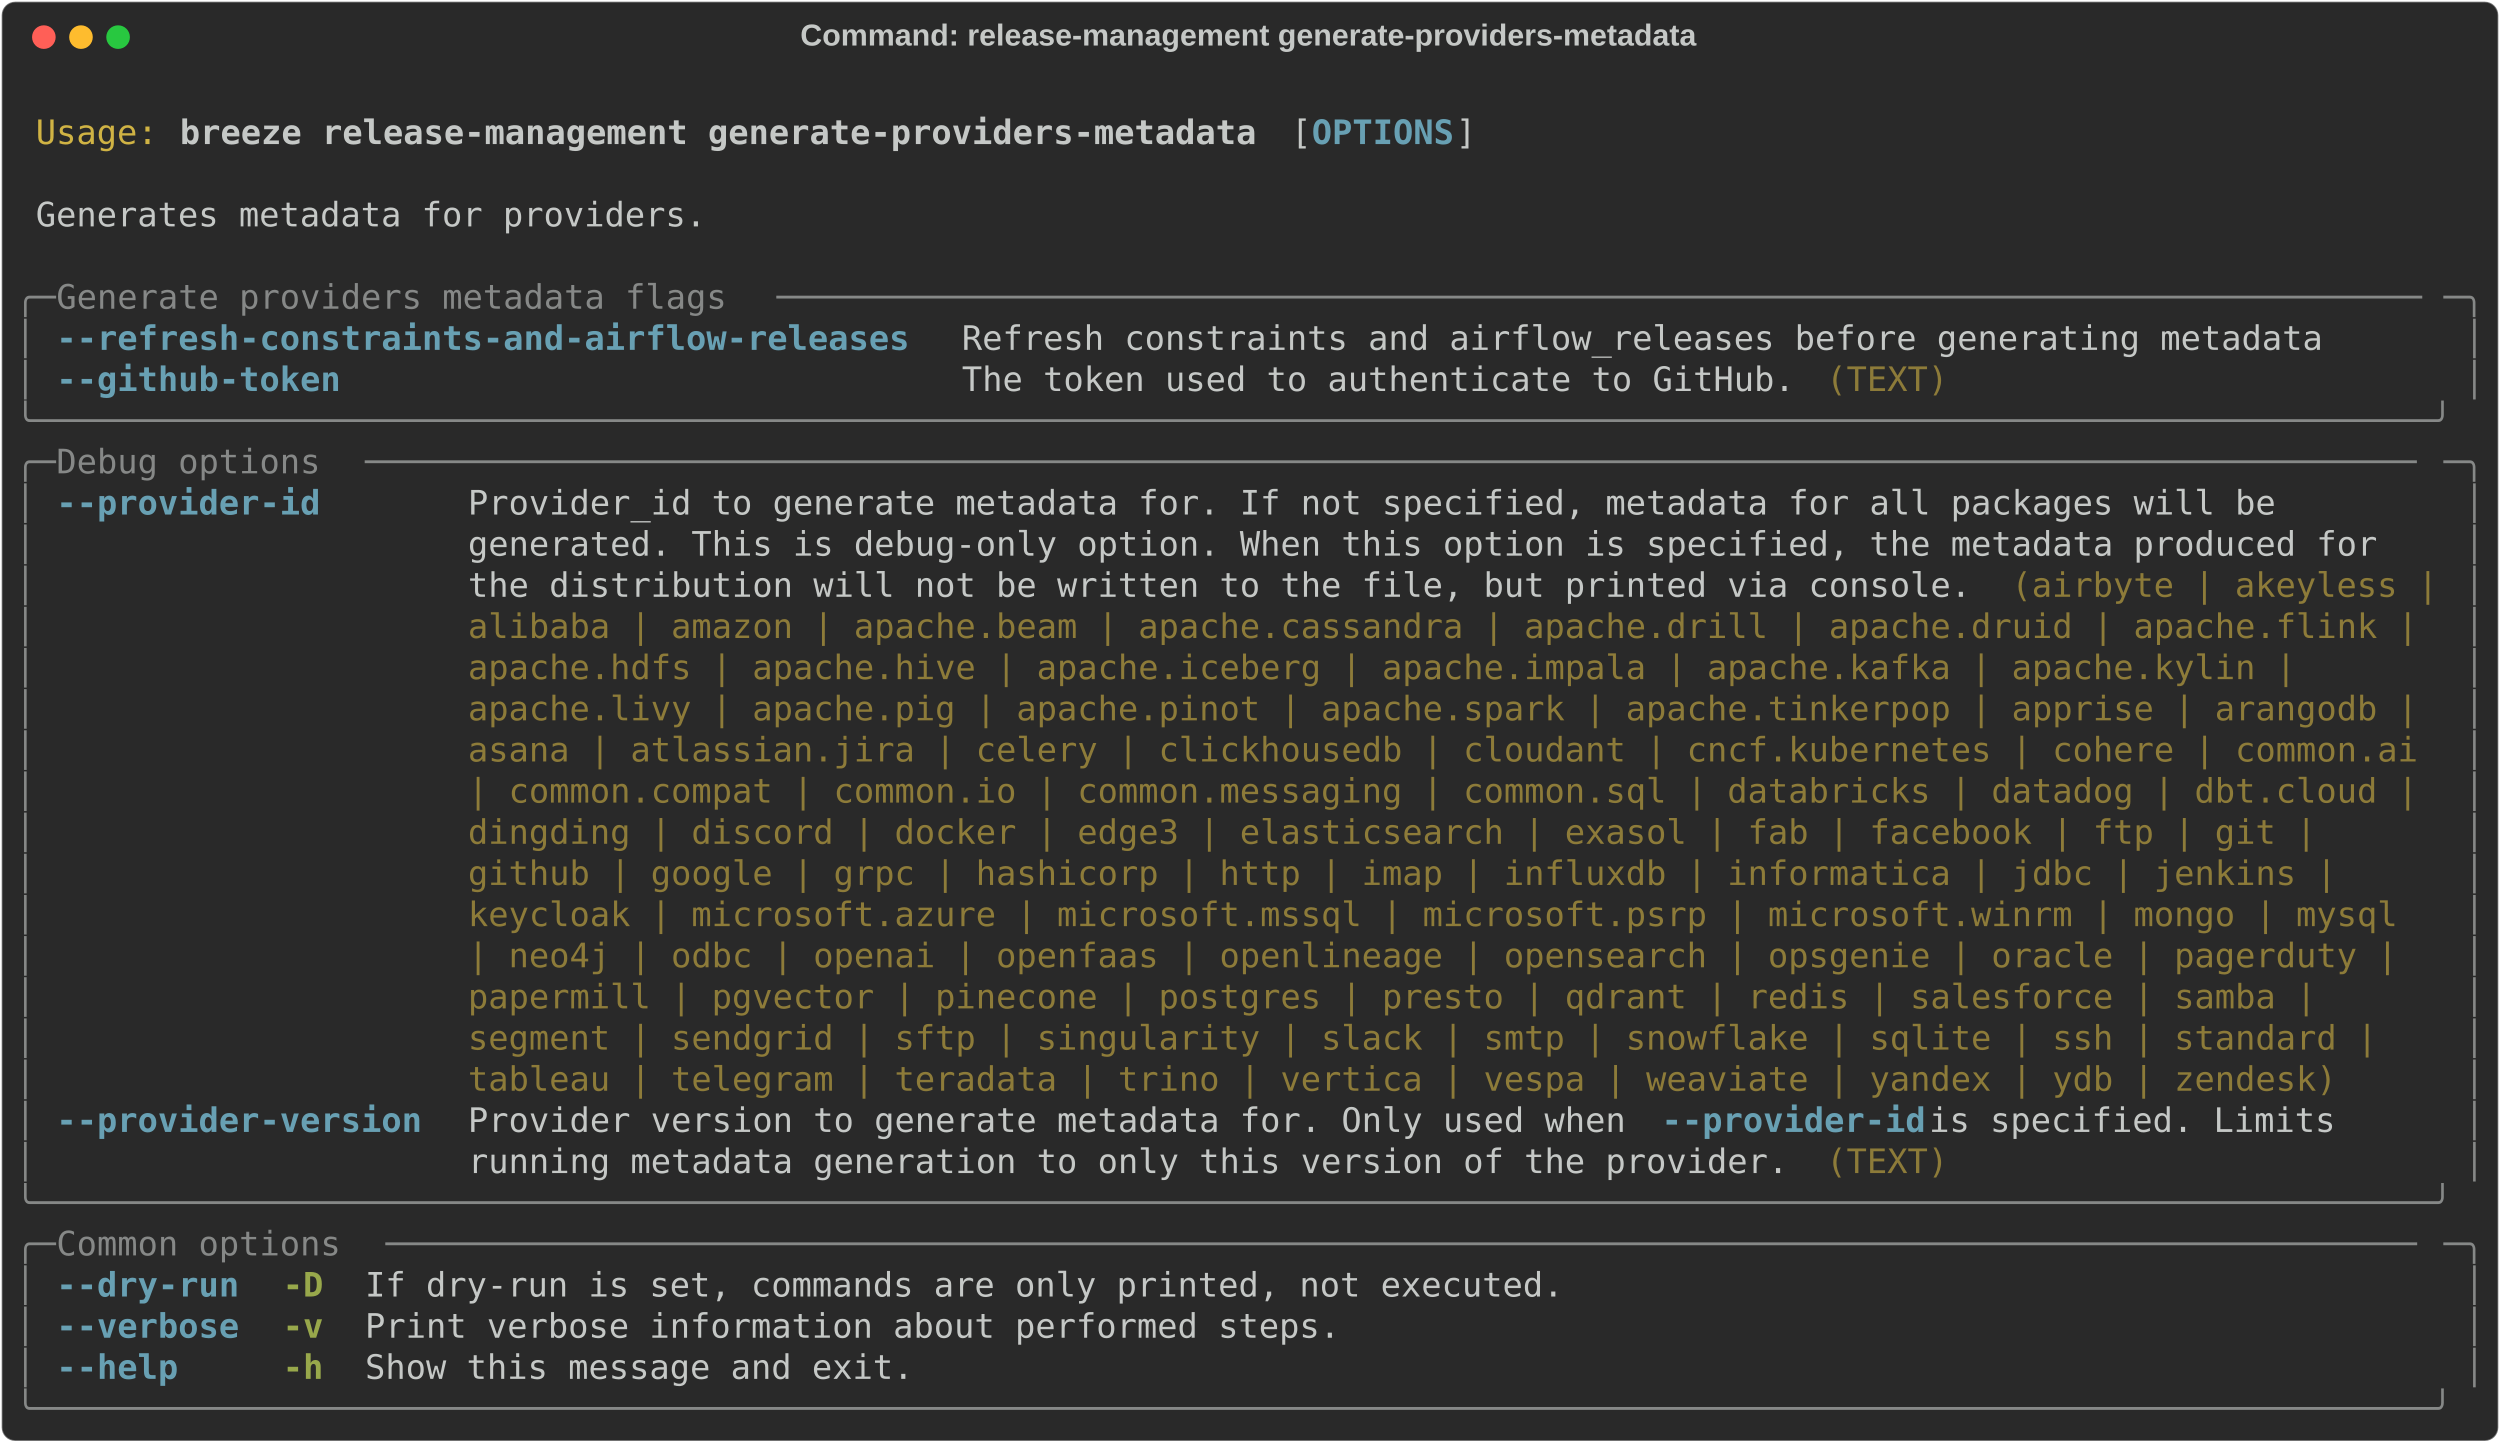
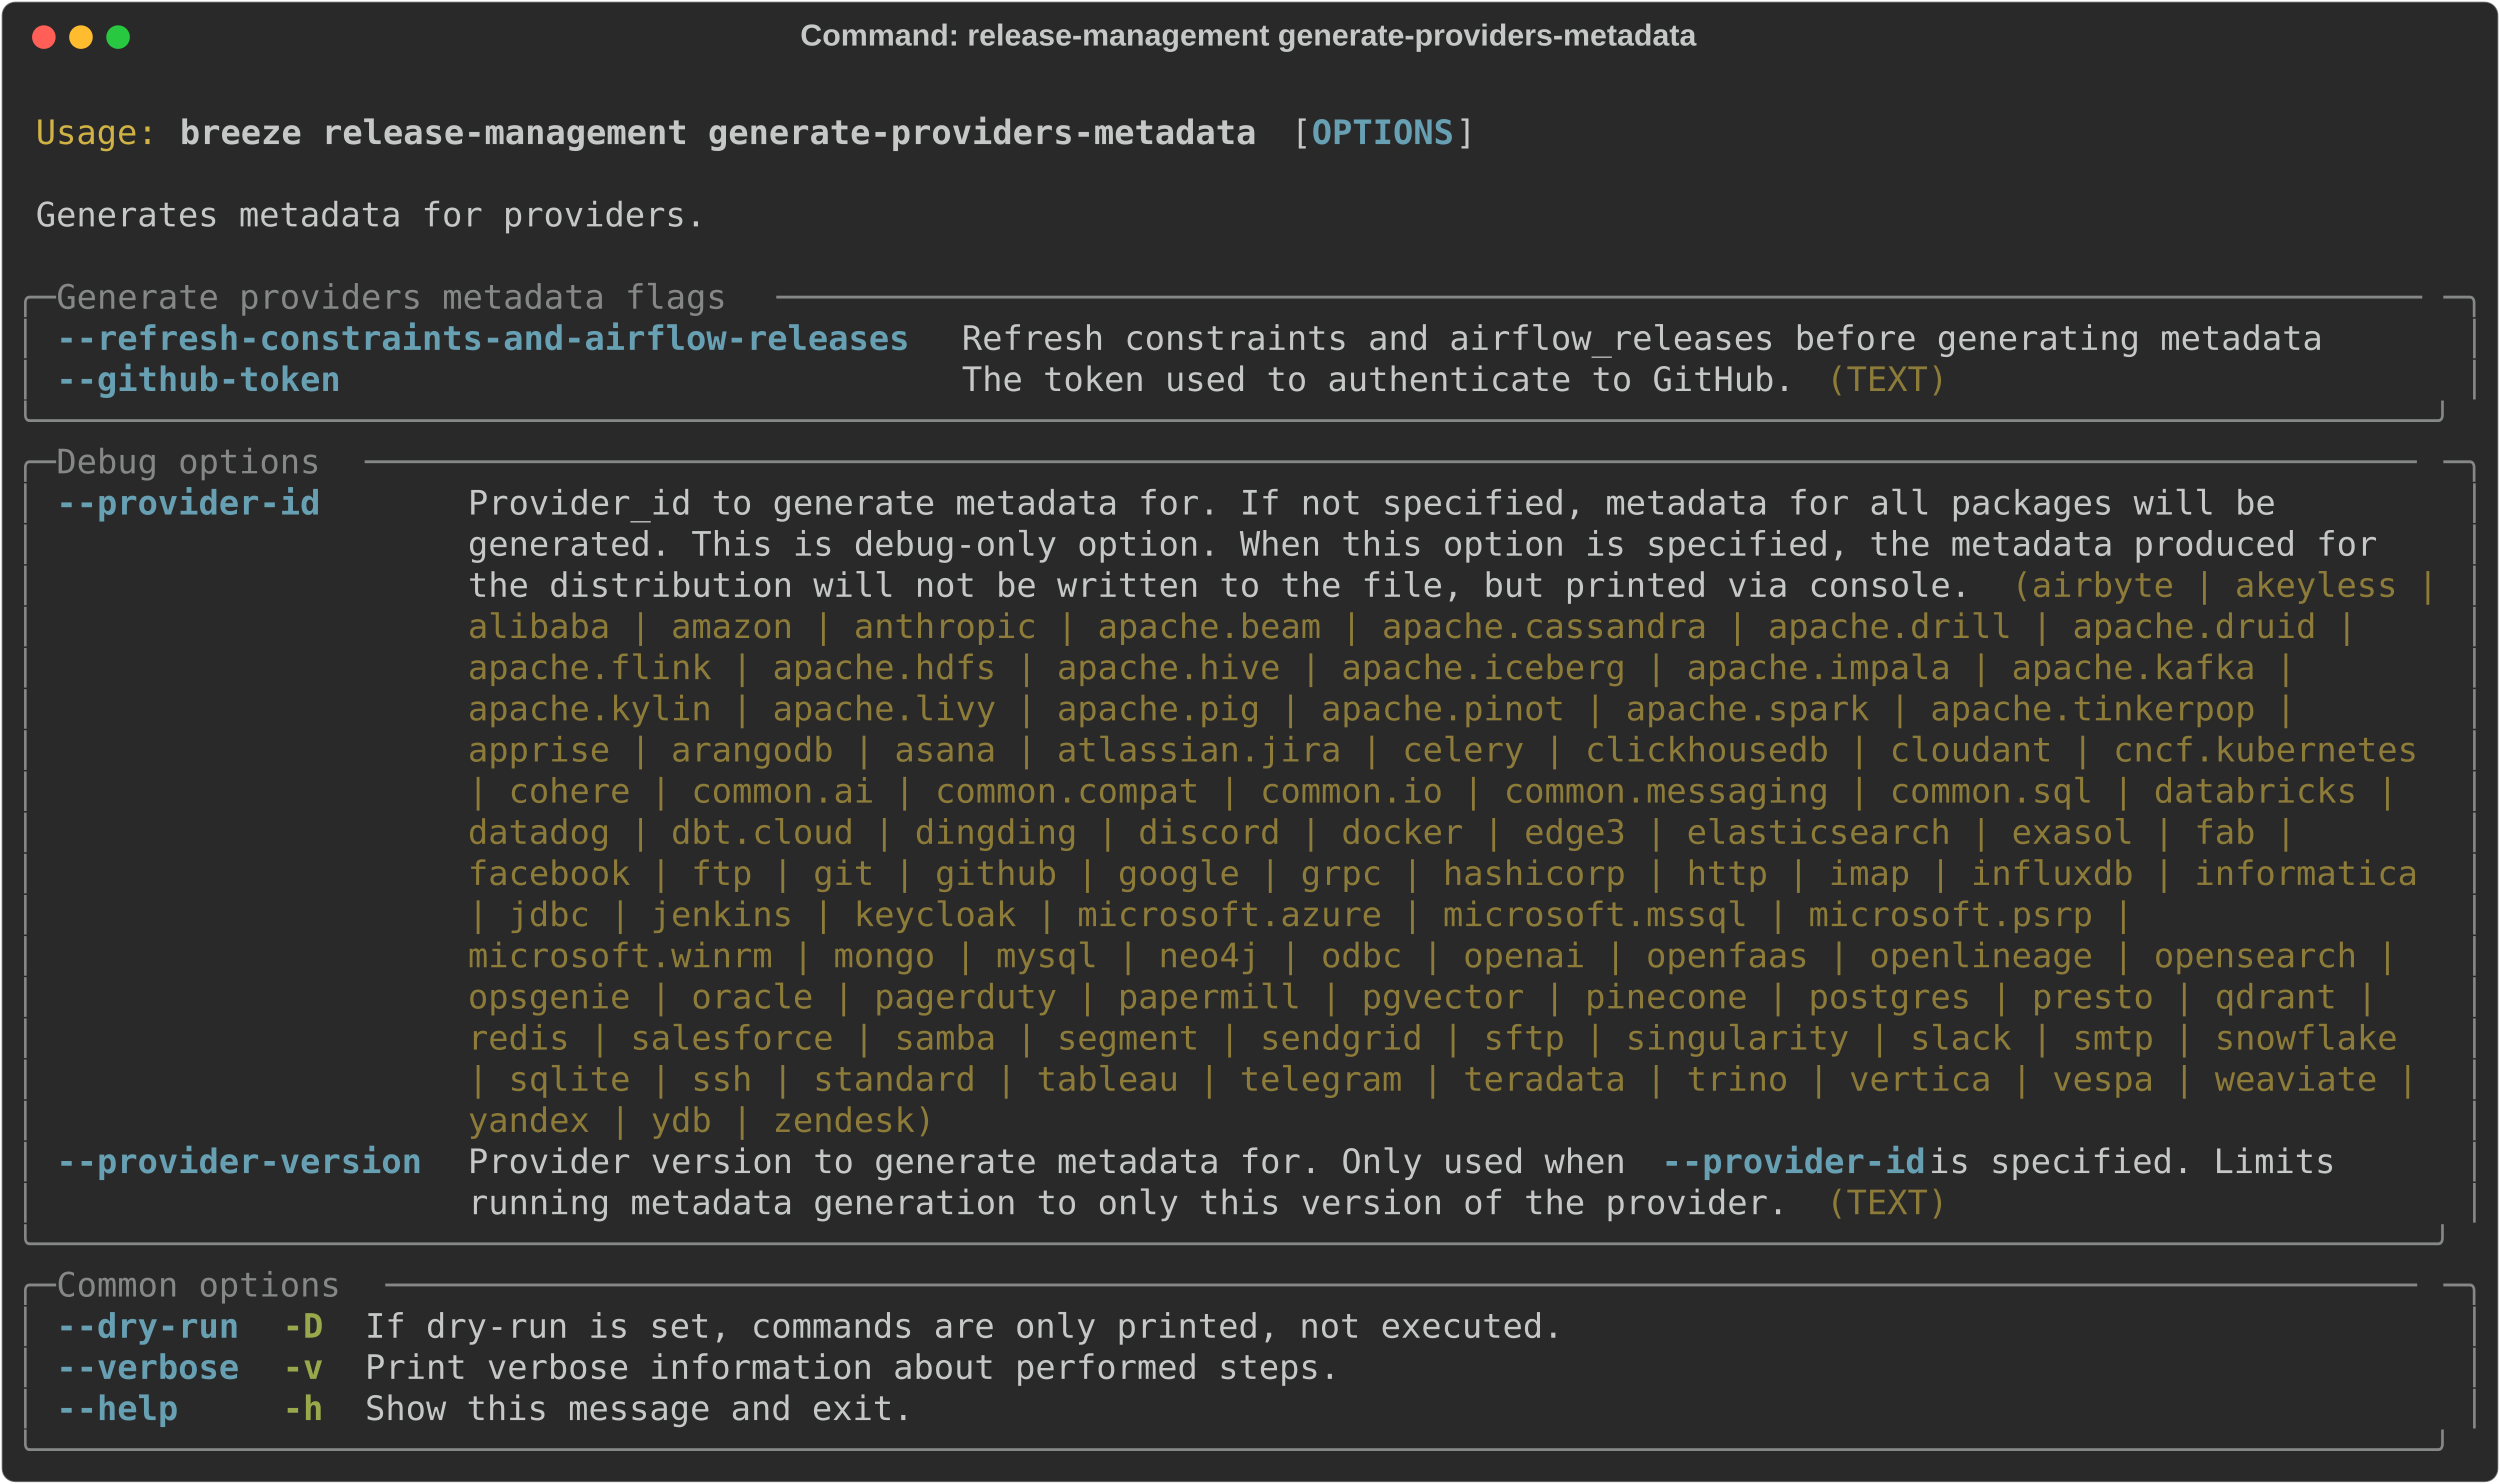
- <svg xmlns="http://www.w3.org/2000/svg" class="rich-terminal" viewBox="0 0 1482 855.2">
+ <svg xmlns="http://www.w3.org/2000/svg" class="rich-terminal" viewBox="0 0 1482 879.6">
  <style>

    @font-face {
        font-family: "Fira Code";
        src: local("FiraCode-Regular"),
                url("https://cdnjs.cloudflare.com/ajax/libs/firacode/6.2.0/woff2/FiraCode-Regular.woff2") format("woff2"),
                url("https://cdnjs.cloudflare.com/ajax/libs/firacode/6.2.0/woff/FiraCode-Regular.woff") format("woff");
        font-style: normal;
        font-weight: 400;
    }
    @font-face {
        font-family: "Fira Code";
        src: local("FiraCode-Bold"),
                url("https://cdnjs.cloudflare.com/ajax/libs/firacode/6.2.0/woff2/FiraCode-Bold.woff2") format("woff2"),
                url("https://cdnjs.cloudflare.com/ajax/libs/firacode/6.2.0/woff/FiraCode-Bold.woff") format("woff");
        font-style: bold;
        font-weight: 700;
    }

    .breeze-release-management-generate-providers-metadata-matrix {
        font-family: Fira Code, monospace;
        font-size: 20px;
        line-height: 24.4px;
        font-variant-east-asian: full-width;
    }

    .breeze-release-management-generate-providers-metadata-title {
        font-size: 18px;
        font-weight: bold;
        font-family: arial;
    }

    .breeze-release-management-generate-providers-metadata-r1 { fill: #c5c8c6 }
.breeze-release-management-generate-providers-metadata-r2 { fill: #d0b344 }
.breeze-release-management-generate-providers-metadata-r3 { fill: #c5c8c6;font-weight: bold }
.breeze-release-management-generate-providers-metadata-r4 { fill: #68a0b3;font-weight: bold }
.breeze-release-management-generate-providers-metadata-r5 { fill: #868887 }
.breeze-release-management-generate-providers-metadata-r6 { fill: #8d7b39 }
.breeze-release-management-generate-providers-metadata-r7 { fill: #98a84b;font-weight: bold }
    </style>
  <defs>
    <clipPath id="breeze-release-management-generate-providers-metadata-clip-terminal">
-       <rect x="0" y="0" width="1463.0" height="804.2" />
+       <rect x="0" y="0" width="1463.0" height="828.6" />
    </clipPath>
    <clipPath id="breeze-release-management-generate-providers-metadata-line-0">
      <rect x="0" y="1.5" width="1464" height="24.65" />
    </clipPath>
    <clipPath id="breeze-release-management-generate-providers-metadata-line-1">
      <rect x="0" y="25.9" width="1464" height="24.65" />
    </clipPath>
    <clipPath id="breeze-release-management-generate-providers-metadata-line-2">
      <rect x="0" y="50.3" width="1464" height="24.65" />
    </clipPath>
    <clipPath id="breeze-release-management-generate-providers-metadata-line-3">
      <rect x="0" y="74.7" width="1464" height="24.65" />
    </clipPath>
    <clipPath id="breeze-release-management-generate-providers-metadata-line-4">
      <rect x="0" y="99.1" width="1464" height="24.65" />
    </clipPath>
    <clipPath id="breeze-release-management-generate-providers-metadata-line-5">
      <rect x="0" y="123.5" width="1464" height="24.65" />
    </clipPath>
    <clipPath id="breeze-release-management-generate-providers-metadata-line-6">
      <rect x="0" y="147.9" width="1464" height="24.65" />
    </clipPath>
    <clipPath id="breeze-release-management-generate-providers-metadata-line-7">
      <rect x="0" y="172.3" width="1464" height="24.65" />
    </clipPath>
    <clipPath id="breeze-release-management-generate-providers-metadata-line-8">
      <rect x="0" y="196.7" width="1464" height="24.65" />
    </clipPath>
    <clipPath id="breeze-release-management-generate-providers-metadata-line-9">
      <rect x="0" y="221.1" width="1464" height="24.65" />
    </clipPath>
    <clipPath id="breeze-release-management-generate-providers-metadata-line-10">
      <rect x="0" y="245.5" width="1464" height="24.65" />
    </clipPath>
    <clipPath id="breeze-release-management-generate-providers-metadata-line-11">
      <rect x="0" y="269.9" width="1464" height="24.65" />
    </clipPath>
    <clipPath id="breeze-release-management-generate-providers-metadata-line-12">
      <rect x="0" y="294.3" width="1464" height="24.65" />
    </clipPath>
    <clipPath id="breeze-release-management-generate-providers-metadata-line-13">
      <rect x="0" y="318.7" width="1464" height="24.65" />
    </clipPath>
    <clipPath id="breeze-release-management-generate-providers-metadata-line-14">
      <rect x="0" y="343.1" width="1464" height="24.65" />
    </clipPath>
    <clipPath id="breeze-release-management-generate-providers-metadata-line-15">
      <rect x="0" y="367.5" width="1464" height="24.65" />
    </clipPath>
    <clipPath id="breeze-release-management-generate-providers-metadata-line-16">
      <rect x="0" y="391.9" width="1464" height="24.65" />
    </clipPath>
    <clipPath id="breeze-release-management-generate-providers-metadata-line-17">
      <rect x="0" y="416.3" width="1464" height="24.65" />
    </clipPath>
    <clipPath id="breeze-release-management-generate-providers-metadata-line-18">
      <rect x="0" y="440.7" width="1464" height="24.65" />
    </clipPath>
    <clipPath id="breeze-release-management-generate-providers-metadata-line-19">
      <rect x="0" y="465.1" width="1464" height="24.65" />
    </clipPath>
    <clipPath id="breeze-release-management-generate-providers-metadata-line-20">
      <rect x="0" y="489.5" width="1464" height="24.65" />
    </clipPath>
    <clipPath id="breeze-release-management-generate-providers-metadata-line-21">
      <rect x="0" y="513.9" width="1464" height="24.65" />
    </clipPath>
    <clipPath id="breeze-release-management-generate-providers-metadata-line-22">
      <rect x="0" y="538.3" width="1464" height="24.65" />
    </clipPath>
    <clipPath id="breeze-release-management-generate-providers-metadata-line-23">
      <rect x="0" y="562.7" width="1464" height="24.65" />
    </clipPath>
    <clipPath id="breeze-release-management-generate-providers-metadata-line-24">
      <rect x="0" y="587.1" width="1464" height="24.65" />
    </clipPath>
    <clipPath id="breeze-release-management-generate-providers-metadata-line-25">
      <rect x="0" y="611.5" width="1464" height="24.65" />
    </clipPath>
    <clipPath id="breeze-release-management-generate-providers-metadata-line-26">
      <rect x="0" y="635.9" width="1464" height="24.65" />
    </clipPath>
    <clipPath id="breeze-release-management-generate-providers-metadata-line-27">
      <rect x="0" y="660.3" width="1464" height="24.65" />
    </clipPath>
    <clipPath id="breeze-release-management-generate-providers-metadata-line-28">
      <rect x="0" y="684.7" width="1464" height="24.65" />
    </clipPath>
    <clipPath id="breeze-release-management-generate-providers-metadata-line-29">
      <rect x="0" y="709.1" width="1464" height="24.65" />
    </clipPath>
    <clipPath id="breeze-release-management-generate-providers-metadata-line-30">
      <rect x="0" y="733.5" width="1464" height="24.65" />
    </clipPath>
    <clipPath id="breeze-release-management-generate-providers-metadata-line-31">
      <rect x="0" y="757.9" width="1464" height="24.65" />
    </clipPath>
+     <clipPath id="breeze-release-management-generate-providers-metadata-line-32">
+       <rect x="0" y="782.3" width="1464" height="24.65" />
+     </clipPath>
  </defs>
-   <rect fill="#292929" stroke="rgba(255,255,255,0.35)" stroke-width="1" x="1" y="1" width="1480" height="853.2" rx="8" />
+   <rect fill="#292929" stroke="rgba(255,255,255,0.35)" stroke-width="1" x="1" y="1" width="1480" height="877.6" rx="8" />
  <text class="breeze-release-management-generate-providers-metadata-title" fill="#c5c8c6" text-anchor="middle" x="740" y="27">Command: release-management generate-providers-metadata</text>
  <g transform="translate(26,22)">
    <circle cx="0" cy="0" r="7" fill="#ff5f57" />
    <circle cx="22" cy="0" r="7" fill="#febc2e" />
    <circle cx="44" cy="0" r="7" fill="#28c840" />
  </g>
  <g transform="translate(9, 41)" clip-path="url(#breeze-release-management-generate-providers-metadata-clip-terminal)">
    <g class="breeze-release-management-generate-providers-metadata-matrix">
      <text class="breeze-release-management-generate-providers-metadata-r1" x="1464" y="20" textLength="12.2" clip-path="url(#breeze-release-management-generate-providers-metadata-line-0)">
</text>
      <text class="breeze-release-management-generate-providers-metadata-r2" x="12.2" y="44.4" textLength="73.2" clip-path="url(#breeze-release-management-generate-providers-metadata-line-1)">Usage:</text>
      <text class="breeze-release-management-generate-providers-metadata-r3" x="97.6" y="44.4" textLength="646.6" clip-path="url(#breeze-release-management-generate-providers-metadata-line-1)">breeze release-management generate-providers-metadata</text>
      <text class="breeze-release-management-generate-providers-metadata-r1" x="756.4" y="44.4" textLength="12.2" clip-path="url(#breeze-release-management-generate-providers-metadata-line-1)">[</text>
      <text class="breeze-release-management-generate-providers-metadata-r4" x="768.6" y="44.4" textLength="85.4" clip-path="url(#breeze-release-management-generate-providers-metadata-line-1)">OPTIONS</text>
      <text class="breeze-release-management-generate-providers-metadata-r1" x="854" y="44.4" textLength="12.2" clip-path="url(#breeze-release-management-generate-providers-metadata-line-1)">]</text>
      <text class="breeze-release-management-generate-providers-metadata-r1" x="1464" y="44.4" textLength="12.2" clip-path="url(#breeze-release-management-generate-providers-metadata-line-1)">
</text>
      <text class="breeze-release-management-generate-providers-metadata-r1" x="1464" y="68.8" textLength="12.2" clip-path="url(#breeze-release-management-generate-providers-metadata-line-2)">
</text>
      <text class="breeze-release-management-generate-providers-metadata-r1" x="12.2" y="93.2" textLength="402.6" clip-path="url(#breeze-release-management-generate-providers-metadata-line-3)">Generates metadata for providers.</text>
      <text class="breeze-release-management-generate-providers-metadata-r1" x="1464" y="93.2" textLength="12.2" clip-path="url(#breeze-release-management-generate-providers-metadata-line-3)">
</text>
      <text class="breeze-release-management-generate-providers-metadata-r1" x="1464" y="117.6" textLength="12.2" clip-path="url(#breeze-release-management-generate-providers-metadata-line-4)">
</text>
      <text class="breeze-release-management-generate-providers-metadata-r5" x="0" y="142" textLength="24.4" clip-path="url(#breeze-release-management-generate-providers-metadata-line-5)">╭─</text>
      <text class="breeze-release-management-generate-providers-metadata-r5" x="24.4" y="142" textLength="427" clip-path="url(#breeze-release-management-generate-providers-metadata-line-5)"> Generate providers metadata flags </text>
      <text class="breeze-release-management-generate-providers-metadata-r5" x="451.4" y="142" textLength="988.2" clip-path="url(#breeze-release-management-generate-providers-metadata-line-5)">─────────────────────────────────────────────────────────────────────────────────</text>
      <text class="breeze-release-management-generate-providers-metadata-r5" x="1439.6" y="142" textLength="24.4" clip-path="url(#breeze-release-management-generate-providers-metadata-line-5)">─╮</text>
      <text class="breeze-release-management-generate-providers-metadata-r1" x="1464" y="142" textLength="12.2" clip-path="url(#breeze-release-management-generate-providers-metadata-line-5)">
</text>
      <text class="breeze-release-management-generate-providers-metadata-r5" x="0" y="166.4" textLength="12.2" clip-path="url(#breeze-release-management-generate-providers-metadata-line-6)">│</text>
      <text class="breeze-release-management-generate-providers-metadata-r4" x="24.4" y="166.4" textLength="512.4" clip-path="url(#breeze-release-management-generate-providers-metadata-line-6)">--refresh-constraints-and-airflow-releases</text>
      <text class="breeze-release-management-generate-providers-metadata-r1" x="561.2" y="166.4" textLength="817.4" clip-path="url(#breeze-release-management-generate-providers-metadata-line-6)">Refresh constraints and airflow_releases before generating metadata</text>
      <text class="breeze-release-management-generate-providers-metadata-r5" x="1451.8" y="166.4" textLength="12.2" clip-path="url(#breeze-release-management-generate-providers-metadata-line-6)">│</text>
      <text class="breeze-release-management-generate-providers-metadata-r1" x="1464" y="166.4" textLength="12.2" clip-path="url(#breeze-release-management-generate-providers-metadata-line-6)">
</text>
      <text class="breeze-release-management-generate-providers-metadata-r5" x="0" y="190.8" textLength="12.2" clip-path="url(#breeze-release-management-generate-providers-metadata-line-7)">│</text>
      <text class="breeze-release-management-generate-providers-metadata-r4" x="24.4" y="190.8" textLength="512.4" clip-path="url(#breeze-release-management-generate-providers-metadata-line-7)">--github-token                            </text>
      <text class="breeze-release-management-generate-providers-metadata-r1" x="561.2" y="190.8" textLength="512.4" clip-path="url(#breeze-release-management-generate-providers-metadata-line-7)">The token used to authenticate to GitHub. </text>
      <text class="breeze-release-management-generate-providers-metadata-r6" x="1073.6" y="190.8" textLength="73.2" clip-path="url(#breeze-release-management-generate-providers-metadata-line-7)">(TEXT)</text>
      <text class="breeze-release-management-generate-providers-metadata-r5" x="1451.8" y="190.8" textLength="12.2" clip-path="url(#breeze-release-management-generate-providers-metadata-line-7)">│</text>
      <text class="breeze-release-management-generate-providers-metadata-r1" x="1464" y="190.8" textLength="12.2" clip-path="url(#breeze-release-management-generate-providers-metadata-line-7)">
</text>
      <text class="breeze-release-management-generate-providers-metadata-r5" x="0" y="215.2" textLength="1464" clip-path="url(#breeze-release-management-generate-providers-metadata-line-8)">╰──────────────────────────────────────────────────────────────────────────────────────────────────────────────────────╯</text>
      <text class="breeze-release-management-generate-providers-metadata-r1" x="1464" y="215.2" textLength="12.2" clip-path="url(#breeze-release-management-generate-providers-metadata-line-8)">
</text>
      <text class="breeze-release-management-generate-providers-metadata-r5" x="0" y="239.6" textLength="24.4" clip-path="url(#breeze-release-management-generate-providers-metadata-line-9)">╭─</text>
      <text class="breeze-release-management-generate-providers-metadata-r5" x="24.4" y="239.6" textLength="183" clip-path="url(#breeze-release-management-generate-providers-metadata-line-9)"> Debug options </text>
      <text class="breeze-release-management-generate-providers-metadata-r5" x="207.4" y="239.6" textLength="1232.2" clip-path="url(#breeze-release-management-generate-providers-metadata-line-9)">─────────────────────────────────────────────────────────────────────────────────────────────────────</text>
      <text class="breeze-release-management-generate-providers-metadata-r5" x="1439.6" y="239.6" textLength="24.4" clip-path="url(#breeze-release-management-generate-providers-metadata-line-9)">─╮</text>
      <text class="breeze-release-management-generate-providers-metadata-r1" x="1464" y="239.6" textLength="12.2" clip-path="url(#breeze-release-management-generate-providers-metadata-line-9)">
</text>
      <text class="breeze-release-management-generate-providers-metadata-r5" x="0" y="264" textLength="12.2" clip-path="url(#breeze-release-management-generate-providers-metadata-line-10)">│</text>
      <text class="breeze-release-management-generate-providers-metadata-r4" x="24.4" y="264" textLength="219.6" clip-path="url(#breeze-release-management-generate-providers-metadata-line-10)">--provider-id     </text>
      <text class="breeze-release-management-generate-providers-metadata-r1" x="268.4" y="264" textLength="1171.2" clip-path="url(#breeze-release-management-generate-providers-metadata-line-10)">Provider_id to generate metadata for. If not specified, metadata for all packages will be       </text>
      <text class="breeze-release-management-generate-providers-metadata-r5" x="1451.8" y="264" textLength="12.2" clip-path="url(#breeze-release-management-generate-providers-metadata-line-10)">│</text>
      <text class="breeze-release-management-generate-providers-metadata-r1" x="1464" y="264" textLength="12.2" clip-path="url(#breeze-release-management-generate-providers-metadata-line-10)">
</text>
      <text class="breeze-release-management-generate-providers-metadata-r5" x="0" y="288.4" textLength="12.2" clip-path="url(#breeze-release-management-generate-providers-metadata-line-11)">│</text>
      <text class="breeze-release-management-generate-providers-metadata-r1" x="268.4" y="288.4" textLength="1171.2" clip-path="url(#breeze-release-management-generate-providers-metadata-line-11)">generated. This is debug-only option. When this option is specified, the metadata produced for  </text>
      <text class="breeze-release-management-generate-providers-metadata-r5" x="1451.8" y="288.4" textLength="12.2" clip-path="url(#breeze-release-management-generate-providers-metadata-line-11)">│</text>
      <text class="breeze-release-management-generate-providers-metadata-r1" x="1464" y="288.4" textLength="12.2" clip-path="url(#breeze-release-management-generate-providers-metadata-line-11)">
</text>
      <text class="breeze-release-management-generate-providers-metadata-r5" x="0" y="312.8" textLength="12.2" clip-path="url(#breeze-release-management-generate-providers-metadata-line-12)">│</text>
      <text class="breeze-release-management-generate-providers-metadata-r1" x="268.4" y="312.8" textLength="915" clip-path="url(#breeze-release-management-generate-providers-metadata-line-12)">the distribution will not be written to the file, but printed via console. </text>
      <text class="breeze-release-management-generate-providers-metadata-r6" x="1183.4" y="312.8" textLength="256.2" clip-path="url(#breeze-release-management-generate-providers-metadata-line-12)">(airbyte | akeyless |</text>
      <text class="breeze-release-management-generate-providers-metadata-r5" x="1451.8" y="312.8" textLength="12.2" clip-path="url(#breeze-release-management-generate-providers-metadata-line-12)">│</text>
      <text class="breeze-release-management-generate-providers-metadata-r1" x="1464" y="312.8" textLength="12.2" clip-path="url(#breeze-release-management-generate-providers-metadata-line-12)">
</text>
      <text class="breeze-release-management-generate-providers-metadata-r5" x="0" y="337.2" textLength="12.2" clip-path="url(#breeze-release-management-generate-providers-metadata-line-13)">│</text>
-       <text class="breeze-release-management-generate-providers-metadata-r6" x="268.4" y="337.2" textLength="1171.2" clip-path="url(#breeze-release-management-generate-providers-metadata-line-13)">alibaba | amazon | apache.beam | apache.cassandra | apache.drill | apache.druid | apache.flink |</text>
+       <text class="breeze-release-management-generate-providers-metadata-r6" x="268.4" y="337.2" textLength="1146.8" clip-path="url(#breeze-release-management-generate-providers-metadata-line-13)">alibaba | amazon | anthropic | apache.beam | apache.cassandra | apache.drill | apache.druid | </text>
      <text class="breeze-release-management-generate-providers-metadata-r5" x="1451.8" y="337.2" textLength="12.2" clip-path="url(#breeze-release-management-generate-providers-metadata-line-13)">│</text>
      <text class="breeze-release-management-generate-providers-metadata-r1" x="1464" y="337.2" textLength="12.2" clip-path="url(#breeze-release-management-generate-providers-metadata-line-13)">
</text>
      <text class="breeze-release-management-generate-providers-metadata-r5" x="0" y="361.6" textLength="12.2" clip-path="url(#breeze-release-management-generate-providers-metadata-line-14)">│</text>
-       <text class="breeze-release-management-generate-providers-metadata-r6" x="268.4" y="361.6" textLength="1110.2" clip-path="url(#breeze-release-management-generate-providers-metadata-line-14)">apache.hdfs | apache.hive | apache.iceberg | apache.impala | apache.kafka | apache.kylin | </text>
+       <text class="breeze-release-management-generate-providers-metadata-r6" x="268.4" y="361.6" textLength="1110.2" clip-path="url(#breeze-release-management-generate-providers-metadata-line-14)">apache.flink | apache.hdfs | apache.hive | apache.iceberg | apache.impala | apache.kafka | </text>
      <text class="breeze-release-management-generate-providers-metadata-r5" x="1451.8" y="361.6" textLength="12.2" clip-path="url(#breeze-release-management-generate-providers-metadata-line-14)">│</text>
      <text class="breeze-release-management-generate-providers-metadata-r1" x="1464" y="361.6" textLength="12.2" clip-path="url(#breeze-release-management-generate-providers-metadata-line-14)">
</text>
      <text class="breeze-release-management-generate-providers-metadata-r5" x="0" y="386" textLength="12.2" clip-path="url(#breeze-release-management-generate-providers-metadata-line-15)">│</text>
-       <text class="breeze-release-management-generate-providers-metadata-r6" x="268.4" y="386" textLength="1171.2" clip-path="url(#breeze-release-management-generate-providers-metadata-line-15)">apache.livy | apache.pig | apache.pinot | apache.spark | apache.tinkerpop | apprise | arangodb |</text>
+       <text class="breeze-release-management-generate-providers-metadata-r6" x="268.4" y="386" textLength="1110.2" clip-path="url(#breeze-release-management-generate-providers-metadata-line-15)">apache.kylin | apache.livy | apache.pig | apache.pinot | apache.spark | apache.tinkerpop | </text>
      <text class="breeze-release-management-generate-providers-metadata-r5" x="1451.8" y="386" textLength="12.2" clip-path="url(#breeze-release-management-generate-providers-metadata-line-15)">│</text>
      <text class="breeze-release-management-generate-providers-metadata-r1" x="1464" y="386" textLength="12.2" clip-path="url(#breeze-release-management-generate-providers-metadata-line-15)">
</text>
      <text class="breeze-release-management-generate-providers-metadata-r5" x="0" y="410.4" textLength="12.2" clip-path="url(#breeze-release-management-generate-providers-metadata-line-16)">│</text>
-       <text class="breeze-release-management-generate-providers-metadata-r6" x="268.4" y="410.4" textLength="1171.2" clip-path="url(#breeze-release-management-generate-providers-metadata-line-16)">asana | atlassian.jira | celery | clickhousedb | cloudant | cncf.kubernetes | cohere | common.ai</text>
+       <text class="breeze-release-management-generate-providers-metadata-r6" x="268.4" y="410.4" textLength="1171.2" clip-path="url(#breeze-release-management-generate-providers-metadata-line-16)">apprise | arangodb | asana | atlassian.jira | celery | clickhousedb | cloudant | cncf.kubernetes</text>
      <text class="breeze-release-management-generate-providers-metadata-r5" x="1451.8" y="410.4" textLength="12.2" clip-path="url(#breeze-release-management-generate-providers-metadata-line-16)">│</text>
      <text class="breeze-release-management-generate-providers-metadata-r1" x="1464" y="410.4" textLength="12.2" clip-path="url(#breeze-release-management-generate-providers-metadata-line-16)">
</text>
      <text class="breeze-release-management-generate-providers-metadata-r5" x="0" y="434.8" textLength="12.2" clip-path="url(#breeze-release-management-generate-providers-metadata-line-17)">│</text>
-       <text class="breeze-release-management-generate-providers-metadata-r6" x="268.4" y="434.8" textLength="1171.2" clip-path="url(#breeze-release-management-generate-providers-metadata-line-17)">| common.compat | common.io | common.messaging | common.sql | databricks | datadog | dbt.cloud |</text>
+       <text class="breeze-release-management-generate-providers-metadata-r6" x="268.4" y="434.8" textLength="1171.2" clip-path="url(#breeze-release-management-generate-providers-metadata-line-17)">| cohere | common.ai | common.compat | common.io | common.messaging | common.sql | databricks | </text>
      <text class="breeze-release-management-generate-providers-metadata-r5" x="1451.8" y="434.8" textLength="12.2" clip-path="url(#breeze-release-management-generate-providers-metadata-line-17)">│</text>
      <text class="breeze-release-management-generate-providers-metadata-r1" x="1464" y="434.8" textLength="12.2" clip-path="url(#breeze-release-management-generate-providers-metadata-line-17)">
</text>
      <text class="breeze-release-management-generate-providers-metadata-r5" x="0" y="459.2" textLength="12.2" clip-path="url(#breeze-release-management-generate-providers-metadata-line-18)">│</text>
-       <text class="breeze-release-management-generate-providers-metadata-r6" x="268.4" y="459.2" textLength="1122.4" clip-path="url(#breeze-release-management-generate-providers-metadata-line-18)">dingding | discord | docker | edge3 | elasticsearch | exasol | fab | facebook | ftp | git | </text>
+       <text class="breeze-release-management-generate-providers-metadata-r6" x="268.4" y="459.2" textLength="1110.2" clip-path="url(#breeze-release-management-generate-providers-metadata-line-18)">datadog | dbt.cloud | dingding | discord | docker | edge3 | elasticsearch | exasol | fab | </text>
      <text class="breeze-release-management-generate-providers-metadata-r5" x="1451.8" y="459.2" textLength="12.2" clip-path="url(#breeze-release-management-generate-providers-metadata-line-18)">│</text>
      <text class="breeze-release-management-generate-providers-metadata-r1" x="1464" y="459.2" textLength="12.2" clip-path="url(#breeze-release-management-generate-providers-metadata-line-18)">
</text>
      <text class="breeze-release-management-generate-providers-metadata-r5" x="0" y="483.6" textLength="12.2" clip-path="url(#breeze-release-management-generate-providers-metadata-line-19)">│</text>
-       <text class="breeze-release-management-generate-providers-metadata-r6" x="268.4" y="483.6" textLength="1134.6" clip-path="url(#breeze-release-management-generate-providers-metadata-line-19)">github | google | grpc | hashicorp | http | imap | influxdb | informatica | jdbc | jenkins | </text>
+       <text class="breeze-release-management-generate-providers-metadata-r6" x="268.4" y="483.6" textLength="1171.2" clip-path="url(#breeze-release-management-generate-providers-metadata-line-19)">facebook | ftp | git | github | google | grpc | hashicorp | http | imap | influxdb | informatica</text>
      <text class="breeze-release-management-generate-providers-metadata-r5" x="1451.8" y="483.6" textLength="12.2" clip-path="url(#breeze-release-management-generate-providers-metadata-line-19)">│</text>
      <text class="breeze-release-management-generate-providers-metadata-r1" x="1464" y="483.6" textLength="12.2" clip-path="url(#breeze-release-management-generate-providers-metadata-line-19)">
</text>
      <text class="breeze-release-management-generate-providers-metadata-r5" x="0" y="508" textLength="12.2" clip-path="url(#breeze-release-management-generate-providers-metadata-line-20)">│</text>
-       <text class="breeze-release-management-generate-providers-metadata-r6" x="268.4" y="508" textLength="1171.2" clip-path="url(#breeze-release-management-generate-providers-metadata-line-20)">keycloak | microsoft.azure | microsoft.mssql | microsoft.psrp | microsoft.winrm | mongo | mysql </text>
+       <text class="breeze-release-management-generate-providers-metadata-r6" x="268.4" y="508" textLength="1012.6" clip-path="url(#breeze-release-management-generate-providers-metadata-line-20)">| jdbc | jenkins | keycloak | microsoft.azure | microsoft.mssql | microsoft.psrp | </text>
      <text class="breeze-release-management-generate-providers-metadata-r5" x="1451.8" y="508" textLength="12.2" clip-path="url(#breeze-release-management-generate-providers-metadata-line-20)">│</text>
      <text class="breeze-release-management-generate-providers-metadata-r1" x="1464" y="508" textLength="12.2" clip-path="url(#breeze-release-management-generate-providers-metadata-line-20)">
</text>
      <text class="breeze-release-management-generate-providers-metadata-r5" x="0" y="532.4" textLength="12.2" clip-path="url(#breeze-release-management-generate-providers-metadata-line-21)">│</text>
-       <text class="breeze-release-management-generate-providers-metadata-r6" x="268.4" y="532.4" textLength="1171.2" clip-path="url(#breeze-release-management-generate-providers-metadata-line-21)">| neo4j | odbc | openai | openfaas | openlineage | opensearch | opsgenie | oracle | pagerduty | </text>
+       <text class="breeze-release-management-generate-providers-metadata-r6" x="268.4" y="532.4" textLength="1171.2" clip-path="url(#breeze-release-management-generate-providers-metadata-line-21)">microsoft.winrm | mongo | mysql | neo4j | odbc | openai | openfaas | openlineage | opensearch | </text>
      <text class="breeze-release-management-generate-providers-metadata-r5" x="1451.8" y="532.4" textLength="12.2" clip-path="url(#breeze-release-management-generate-providers-metadata-line-21)">│</text>
      <text class="breeze-release-management-generate-providers-metadata-r1" x="1464" y="532.4" textLength="12.2" clip-path="url(#breeze-release-management-generate-providers-metadata-line-21)">
</text>
      <text class="breeze-release-management-generate-providers-metadata-r5" x="0" y="556.8" textLength="12.2" clip-path="url(#breeze-release-management-generate-providers-metadata-line-22)">│</text>
-       <text class="breeze-release-management-generate-providers-metadata-r6" x="268.4" y="556.8" textLength="1122.4" clip-path="url(#breeze-release-management-generate-providers-metadata-line-22)">papermill | pgvector | pinecone | postgres | presto | qdrant | redis | salesforce | samba | </text>
+       <text class="breeze-release-management-generate-providers-metadata-r6" x="268.4" y="556.8" textLength="1159" clip-path="url(#breeze-release-management-generate-providers-metadata-line-22)">opsgenie | oracle | pagerduty | papermill | pgvector | pinecone | postgres | presto | qdrant | </text>
      <text class="breeze-release-management-generate-providers-metadata-r5" x="1451.8" y="556.8" textLength="12.2" clip-path="url(#breeze-release-management-generate-providers-metadata-line-22)">│</text>
      <text class="breeze-release-management-generate-providers-metadata-r1" x="1464" y="556.8" textLength="12.2" clip-path="url(#breeze-release-management-generate-providers-metadata-line-22)">
</text>
      <text class="breeze-release-management-generate-providers-metadata-r5" x="0" y="581.2" textLength="12.2" clip-path="url(#breeze-release-management-generate-providers-metadata-line-23)">│</text>
-       <text class="breeze-release-management-generate-providers-metadata-r6" x="268.4" y="581.2" textLength="1159" clip-path="url(#breeze-release-management-generate-providers-metadata-line-23)">segment | sendgrid | sftp | singularity | slack | smtp | snowflake | sqlite | ssh | standard | </text>
+       <text class="breeze-release-management-generate-providers-metadata-r6" x="268.4" y="581.2" textLength="1171.2" clip-path="url(#breeze-release-management-generate-providers-metadata-line-23)">redis | salesforce | samba | segment | sendgrid | sftp | singularity | slack | smtp | snowflake </text>
      <text class="breeze-release-management-generate-providers-metadata-r5" x="1451.8" y="581.2" textLength="12.2" clip-path="url(#breeze-release-management-generate-providers-metadata-line-23)">│</text>
      <text class="breeze-release-management-generate-providers-metadata-r1" x="1464" y="581.2" textLength="12.2" clip-path="url(#breeze-release-management-generate-providers-metadata-line-23)">
</text>
      <text class="breeze-release-management-generate-providers-metadata-r5" x="0" y="605.6" textLength="12.2" clip-path="url(#breeze-release-management-generate-providers-metadata-line-24)">│</text>
-       <text class="breeze-release-management-generate-providers-metadata-r6" x="268.4" y="605.6" textLength="1122.4" clip-path="url(#breeze-release-management-generate-providers-metadata-line-24)">tableau | telegram | teradata | trino | vertica | vespa | weaviate | yandex | ydb | zendesk)</text>
+       <text class="breeze-release-management-generate-providers-metadata-r6" x="268.4" y="605.6" textLength="1171.2" clip-path="url(#breeze-release-management-generate-providers-metadata-line-24)">| sqlite | ssh | standard | tableau | telegram | teradata | trino | vertica | vespa | weaviate |</text>
      <text class="breeze-release-management-generate-providers-metadata-r5" x="1451.8" y="605.6" textLength="12.2" clip-path="url(#breeze-release-management-generate-providers-metadata-line-24)">│</text>
      <text class="breeze-release-management-generate-providers-metadata-r1" x="1464" y="605.6" textLength="12.2" clip-path="url(#breeze-release-management-generate-providers-metadata-line-24)">
</text>
      <text class="breeze-release-management-generate-providers-metadata-r5" x="0" y="630" textLength="12.2" clip-path="url(#breeze-release-management-generate-providers-metadata-line-25)">│</text>
-       <text class="breeze-release-management-generate-providers-metadata-r4" x="24.4" y="630" textLength="219.6" clip-path="url(#breeze-release-management-generate-providers-metadata-line-25)">--provider-version</text>
-       <text class="breeze-release-management-generate-providers-metadata-r1" x="268.4" y="630" textLength="707.6" clip-path="url(#breeze-release-management-generate-providers-metadata-line-25)">Provider version to generate metadata for. Only used when </text>
-       <text class="breeze-release-management-generate-providers-metadata-r4" x="976" y="630" textLength="158.6" clip-path="url(#breeze-release-management-generate-providers-metadata-line-25)">--provider-id</text>
-       <text class="breeze-release-management-generate-providers-metadata-r1" x="1134.6" y="630" textLength="305" clip-path="url(#breeze-release-management-generate-providers-metadata-line-25)"> is specified. Limits    </text>
+       <text class="breeze-release-management-generate-providers-metadata-r6" x="268.4" y="630" textLength="280.6" clip-path="url(#breeze-release-management-generate-providers-metadata-line-25)">yandex | ydb | zendesk)</text>
      <text class="breeze-release-management-generate-providers-metadata-r5" x="1451.8" y="630" textLength="12.2" clip-path="url(#breeze-release-management-generate-providers-metadata-line-25)">│</text>
      <text class="breeze-release-management-generate-providers-metadata-r1" x="1464" y="630" textLength="12.2" clip-path="url(#breeze-release-management-generate-providers-metadata-line-25)">
</text>
      <text class="breeze-release-management-generate-providers-metadata-r5" x="0" y="654.4" textLength="12.2" clip-path="url(#breeze-release-management-generate-providers-metadata-line-26)">│</text>
-       <text class="breeze-release-management-generate-providers-metadata-r1" x="268.4" y="654.4" textLength="805.2" clip-path="url(#breeze-release-management-generate-providers-metadata-line-26)">running metadata generation to only this version of the provider. </text>
-       <text class="breeze-release-management-generate-providers-metadata-r6" x="1073.6" y="654.4" textLength="73.2" clip-path="url(#breeze-release-management-generate-providers-metadata-line-26)">(TEXT)</text>
+       <text class="breeze-release-management-generate-providers-metadata-r4" x="24.4" y="654.4" textLength="219.6" clip-path="url(#breeze-release-management-generate-providers-metadata-line-26)">--provider-version</text>
+       <text class="breeze-release-management-generate-providers-metadata-r1" x="268.4" y="654.4" textLength="707.6" clip-path="url(#breeze-release-management-generate-providers-metadata-line-26)">Provider version to generate metadata for. Only used when </text>
+       <text class="breeze-release-management-generate-providers-metadata-r4" x="976" y="654.4" textLength="158.6" clip-path="url(#breeze-release-management-generate-providers-metadata-line-26)">--provider-id</text>
+       <text class="breeze-release-management-generate-providers-metadata-r1" x="1134.6" y="654.4" textLength="305" clip-path="url(#breeze-release-management-generate-providers-metadata-line-26)"> is specified. Limits    </text>
      <text class="breeze-release-management-generate-providers-metadata-r5" x="1451.8" y="654.4" textLength="12.2" clip-path="url(#breeze-release-management-generate-providers-metadata-line-26)">│</text>
      <text class="breeze-release-management-generate-providers-metadata-r1" x="1464" y="654.4" textLength="12.2" clip-path="url(#breeze-release-management-generate-providers-metadata-line-26)">
</text>
-       <text class="breeze-release-management-generate-providers-metadata-r5" x="0" y="678.8" textLength="1464" clip-path="url(#breeze-release-management-generate-providers-metadata-line-27)">╰──────────────────────────────────────────────────────────────────────────────────────────────────────────────────────╯</text>
+       <text class="breeze-release-management-generate-providers-metadata-r5" x="0" y="678.8" textLength="12.2" clip-path="url(#breeze-release-management-generate-providers-metadata-line-27)">│</text>
+       <text class="breeze-release-management-generate-providers-metadata-r1" x="268.4" y="678.8" textLength="805.2" clip-path="url(#breeze-release-management-generate-providers-metadata-line-27)">running metadata generation to only this version of the provider. </text>
+       <text class="breeze-release-management-generate-providers-metadata-r6" x="1073.6" y="678.8" textLength="73.2" clip-path="url(#breeze-release-management-generate-providers-metadata-line-27)">(TEXT)</text>
+       <text class="breeze-release-management-generate-providers-metadata-r5" x="1451.8" y="678.8" textLength="12.2" clip-path="url(#breeze-release-management-generate-providers-metadata-line-27)">│</text>
      <text class="breeze-release-management-generate-providers-metadata-r1" x="1464" y="678.8" textLength="12.2" clip-path="url(#breeze-release-management-generate-providers-metadata-line-27)">
</text>
-       <text class="breeze-release-management-generate-providers-metadata-r5" x="0" y="703.2" textLength="24.4" clip-path="url(#breeze-release-management-generate-providers-metadata-line-28)">╭─</text>
-       <text class="breeze-release-management-generate-providers-metadata-r5" x="24.4" y="703.2" textLength="195.2" clip-path="url(#breeze-release-management-generate-providers-metadata-line-28)"> Common options </text>
-       <text class="breeze-release-management-generate-providers-metadata-r5" x="219.6" y="703.2" textLength="1220" clip-path="url(#breeze-release-management-generate-providers-metadata-line-28)">────────────────────────────────────────────────────────────────────────────────────────────────────</text>
-       <text class="breeze-release-management-generate-providers-metadata-r5" x="1439.6" y="703.2" textLength="24.4" clip-path="url(#breeze-release-management-generate-providers-metadata-line-28)">─╮</text>
+       <text class="breeze-release-management-generate-providers-metadata-r5" x="0" y="703.2" textLength="1464" clip-path="url(#breeze-release-management-generate-providers-metadata-line-28)">╰──────────────────────────────────────────────────────────────────────────────────────────────────────────────────────╯</text>
      <text class="breeze-release-management-generate-providers-metadata-r1" x="1464" y="703.2" textLength="12.2" clip-path="url(#breeze-release-management-generate-providers-metadata-line-28)">
</text>
-       <text class="breeze-release-management-generate-providers-metadata-r5" x="0" y="727.6" textLength="12.2" clip-path="url(#breeze-release-management-generate-providers-metadata-line-29)">│</text>
-       <text class="breeze-release-management-generate-providers-metadata-r4" x="24.4" y="727.6" textLength="109.8" clip-path="url(#breeze-release-management-generate-providers-metadata-line-29)">--dry-run</text>
-       <text class="breeze-release-management-generate-providers-metadata-r7" x="158.6" y="727.6" textLength="24.4" clip-path="url(#breeze-release-management-generate-providers-metadata-line-29)">-D</text>
-       <text class="breeze-release-management-generate-providers-metadata-r1" x="207.4" y="727.6" textLength="719.8" clip-path="url(#breeze-release-management-generate-providers-metadata-line-29)">If dry-run is set, commands are only printed, not executed.</text>
-       <text class="breeze-release-management-generate-providers-metadata-r5" x="1451.8" y="727.6" textLength="12.2" clip-path="url(#breeze-release-management-generate-providers-metadata-line-29)">│</text>
+       <text class="breeze-release-management-generate-providers-metadata-r5" x="0" y="727.6" textLength="24.4" clip-path="url(#breeze-release-management-generate-providers-metadata-line-29)">╭─</text>
+       <text class="breeze-release-management-generate-providers-metadata-r5" x="24.4" y="727.6" textLength="195.2" clip-path="url(#breeze-release-management-generate-providers-metadata-line-29)"> Common options </text>
+       <text class="breeze-release-management-generate-providers-metadata-r5" x="219.6" y="727.6" textLength="1220" clip-path="url(#breeze-release-management-generate-providers-metadata-line-29)">────────────────────────────────────────────────────────────────────────────────────────────────────</text>
+       <text class="breeze-release-management-generate-providers-metadata-r5" x="1439.6" y="727.6" textLength="24.4" clip-path="url(#breeze-release-management-generate-providers-metadata-line-29)">─╮</text>
      <text class="breeze-release-management-generate-providers-metadata-r1" x="1464" y="727.6" textLength="12.2" clip-path="url(#breeze-release-management-generate-providers-metadata-line-29)">
</text>
      <text class="breeze-release-management-generate-providers-metadata-r5" x="0" y="752" textLength="12.2" clip-path="url(#breeze-release-management-generate-providers-metadata-line-30)">│</text>
-       <text class="breeze-release-management-generate-providers-metadata-r4" x="24.4" y="752" textLength="109.8" clip-path="url(#breeze-release-management-generate-providers-metadata-line-30)">--verbose</text>
-       <text class="breeze-release-management-generate-providers-metadata-r7" x="158.6" y="752" textLength="24.4" clip-path="url(#breeze-release-management-generate-providers-metadata-line-30)">-v</text>
-       <text class="breeze-release-management-generate-providers-metadata-r1" x="207.4" y="752" textLength="585.6" clip-path="url(#breeze-release-management-generate-providers-metadata-line-30)">Print verbose information about performed steps.</text>
+       <text class="breeze-release-management-generate-providers-metadata-r4" x="24.4" y="752" textLength="109.8" clip-path="url(#breeze-release-management-generate-providers-metadata-line-30)">--dry-run</text>
+       <text class="breeze-release-management-generate-providers-metadata-r7" x="158.6" y="752" textLength="24.4" clip-path="url(#breeze-release-management-generate-providers-metadata-line-30)">-D</text>
+       <text class="breeze-release-management-generate-providers-metadata-r1" x="207.4" y="752" textLength="719.8" clip-path="url(#breeze-release-management-generate-providers-metadata-line-30)">If dry-run is set, commands are only printed, not executed.</text>
      <text class="breeze-release-management-generate-providers-metadata-r5" x="1451.8" y="752" textLength="12.2" clip-path="url(#breeze-release-management-generate-providers-metadata-line-30)">│</text>
      <text class="breeze-release-management-generate-providers-metadata-r1" x="1464" y="752" textLength="12.2" clip-path="url(#breeze-release-management-generate-providers-metadata-line-30)">
</text>
      <text class="breeze-release-management-generate-providers-metadata-r5" x="0" y="776.4" textLength="12.2" clip-path="url(#breeze-release-management-generate-providers-metadata-line-31)">│</text>
-       <text class="breeze-release-management-generate-providers-metadata-r4" x="24.4" y="776.4" textLength="109.8" clip-path="url(#breeze-release-management-generate-providers-metadata-line-31)">--help   </text>
-       <text class="breeze-release-management-generate-providers-metadata-r7" x="158.6" y="776.4" textLength="24.4" clip-path="url(#breeze-release-management-generate-providers-metadata-line-31)">-h</text>
-       <text class="breeze-release-management-generate-providers-metadata-r1" x="207.4" y="776.4" textLength="329.4" clip-path="url(#breeze-release-management-generate-providers-metadata-line-31)">Show this message and exit.</text>
+       <text class="breeze-release-management-generate-providers-metadata-r4" x="24.4" y="776.4" textLength="109.8" clip-path="url(#breeze-release-management-generate-providers-metadata-line-31)">--verbose</text>
+       <text class="breeze-release-management-generate-providers-metadata-r7" x="158.6" y="776.4" textLength="24.4" clip-path="url(#breeze-release-management-generate-providers-metadata-line-31)">-v</text>
+       <text class="breeze-release-management-generate-providers-metadata-r1" x="207.4" y="776.4" textLength="585.6" clip-path="url(#breeze-release-management-generate-providers-metadata-line-31)">Print verbose information about performed steps.</text>
      <text class="breeze-release-management-generate-providers-metadata-r5" x="1451.8" y="776.4" textLength="12.2" clip-path="url(#breeze-release-management-generate-providers-metadata-line-31)">│</text>
      <text class="breeze-release-management-generate-providers-metadata-r1" x="1464" y="776.4" textLength="12.2" clip-path="url(#breeze-release-management-generate-providers-metadata-line-31)">
</text>
-       <text class="breeze-release-management-generate-providers-metadata-r5" x="0" y="800.8" textLength="1464" clip-path="url(#breeze-release-management-generate-providers-metadata-line-32)">╰──────────────────────────────────────────────────────────────────────────────────────────────────────────────────────╯</text>
+       <text class="breeze-release-management-generate-providers-metadata-r5" x="0" y="800.8" textLength="12.2" clip-path="url(#breeze-release-management-generate-providers-metadata-line-32)">│</text>
+       <text class="breeze-release-management-generate-providers-metadata-r4" x="24.4" y="800.8" textLength="109.8" clip-path="url(#breeze-release-management-generate-providers-metadata-line-32)">--help   </text>
+       <text class="breeze-release-management-generate-providers-metadata-r7" x="158.6" y="800.8" textLength="24.4" clip-path="url(#breeze-release-management-generate-providers-metadata-line-32)">-h</text>
+       <text class="breeze-release-management-generate-providers-metadata-r1" x="207.4" y="800.8" textLength="329.4" clip-path="url(#breeze-release-management-generate-providers-metadata-line-32)">Show this message and exit.</text>
+       <text class="breeze-release-management-generate-providers-metadata-r5" x="1451.8" y="800.8" textLength="12.2" clip-path="url(#breeze-release-management-generate-providers-metadata-line-32)">│</text>
      <text class="breeze-release-management-generate-providers-metadata-r1" x="1464" y="800.8" textLength="12.2" clip-path="url(#breeze-release-management-generate-providers-metadata-line-32)">
+ </text>
+       <text class="breeze-release-management-generate-providers-metadata-r5" x="0" y="825.2" textLength="1464" clip-path="url(#breeze-release-management-generate-providers-metadata-line-33)">╰──────────────────────────────────────────────────────────────────────────────────────────────────────────────────────╯</text>
+       <text class="breeze-release-management-generate-providers-metadata-r1" x="1464" y="825.2" textLength="12.2" clip-path="url(#breeze-release-management-generate-providers-metadata-line-33)">
</text>
    </g>
  </g>
</svg>
